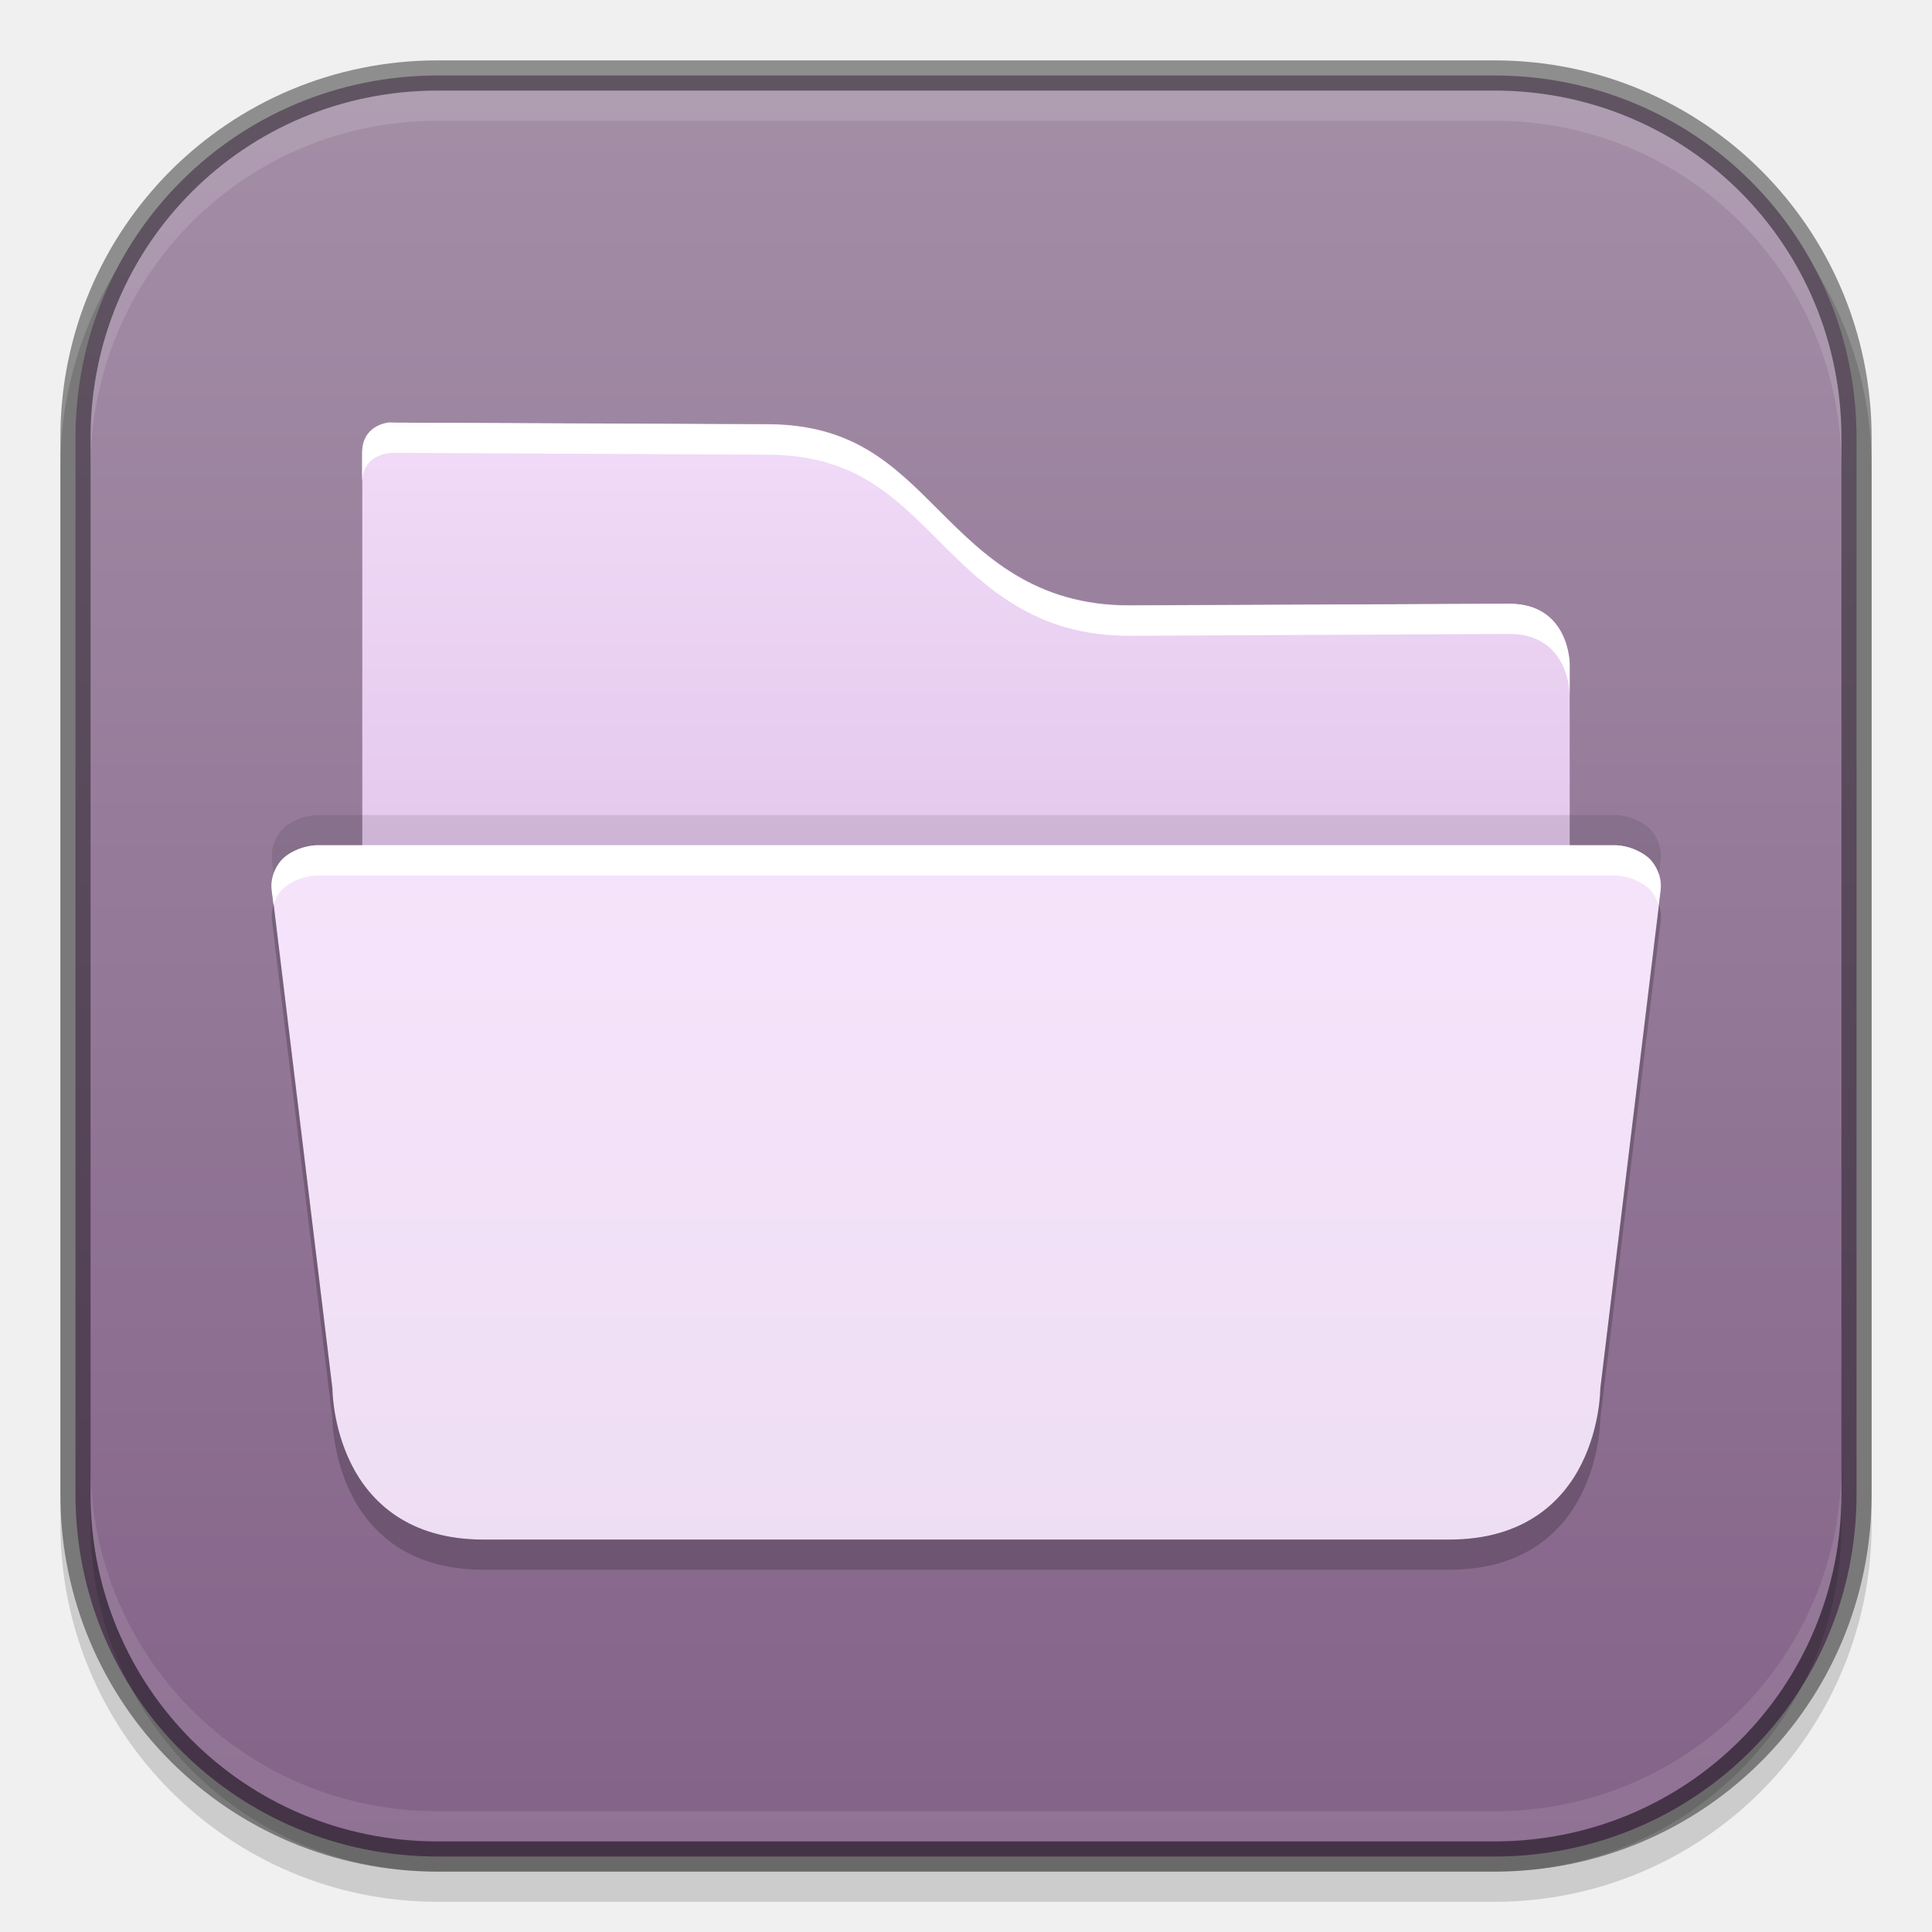
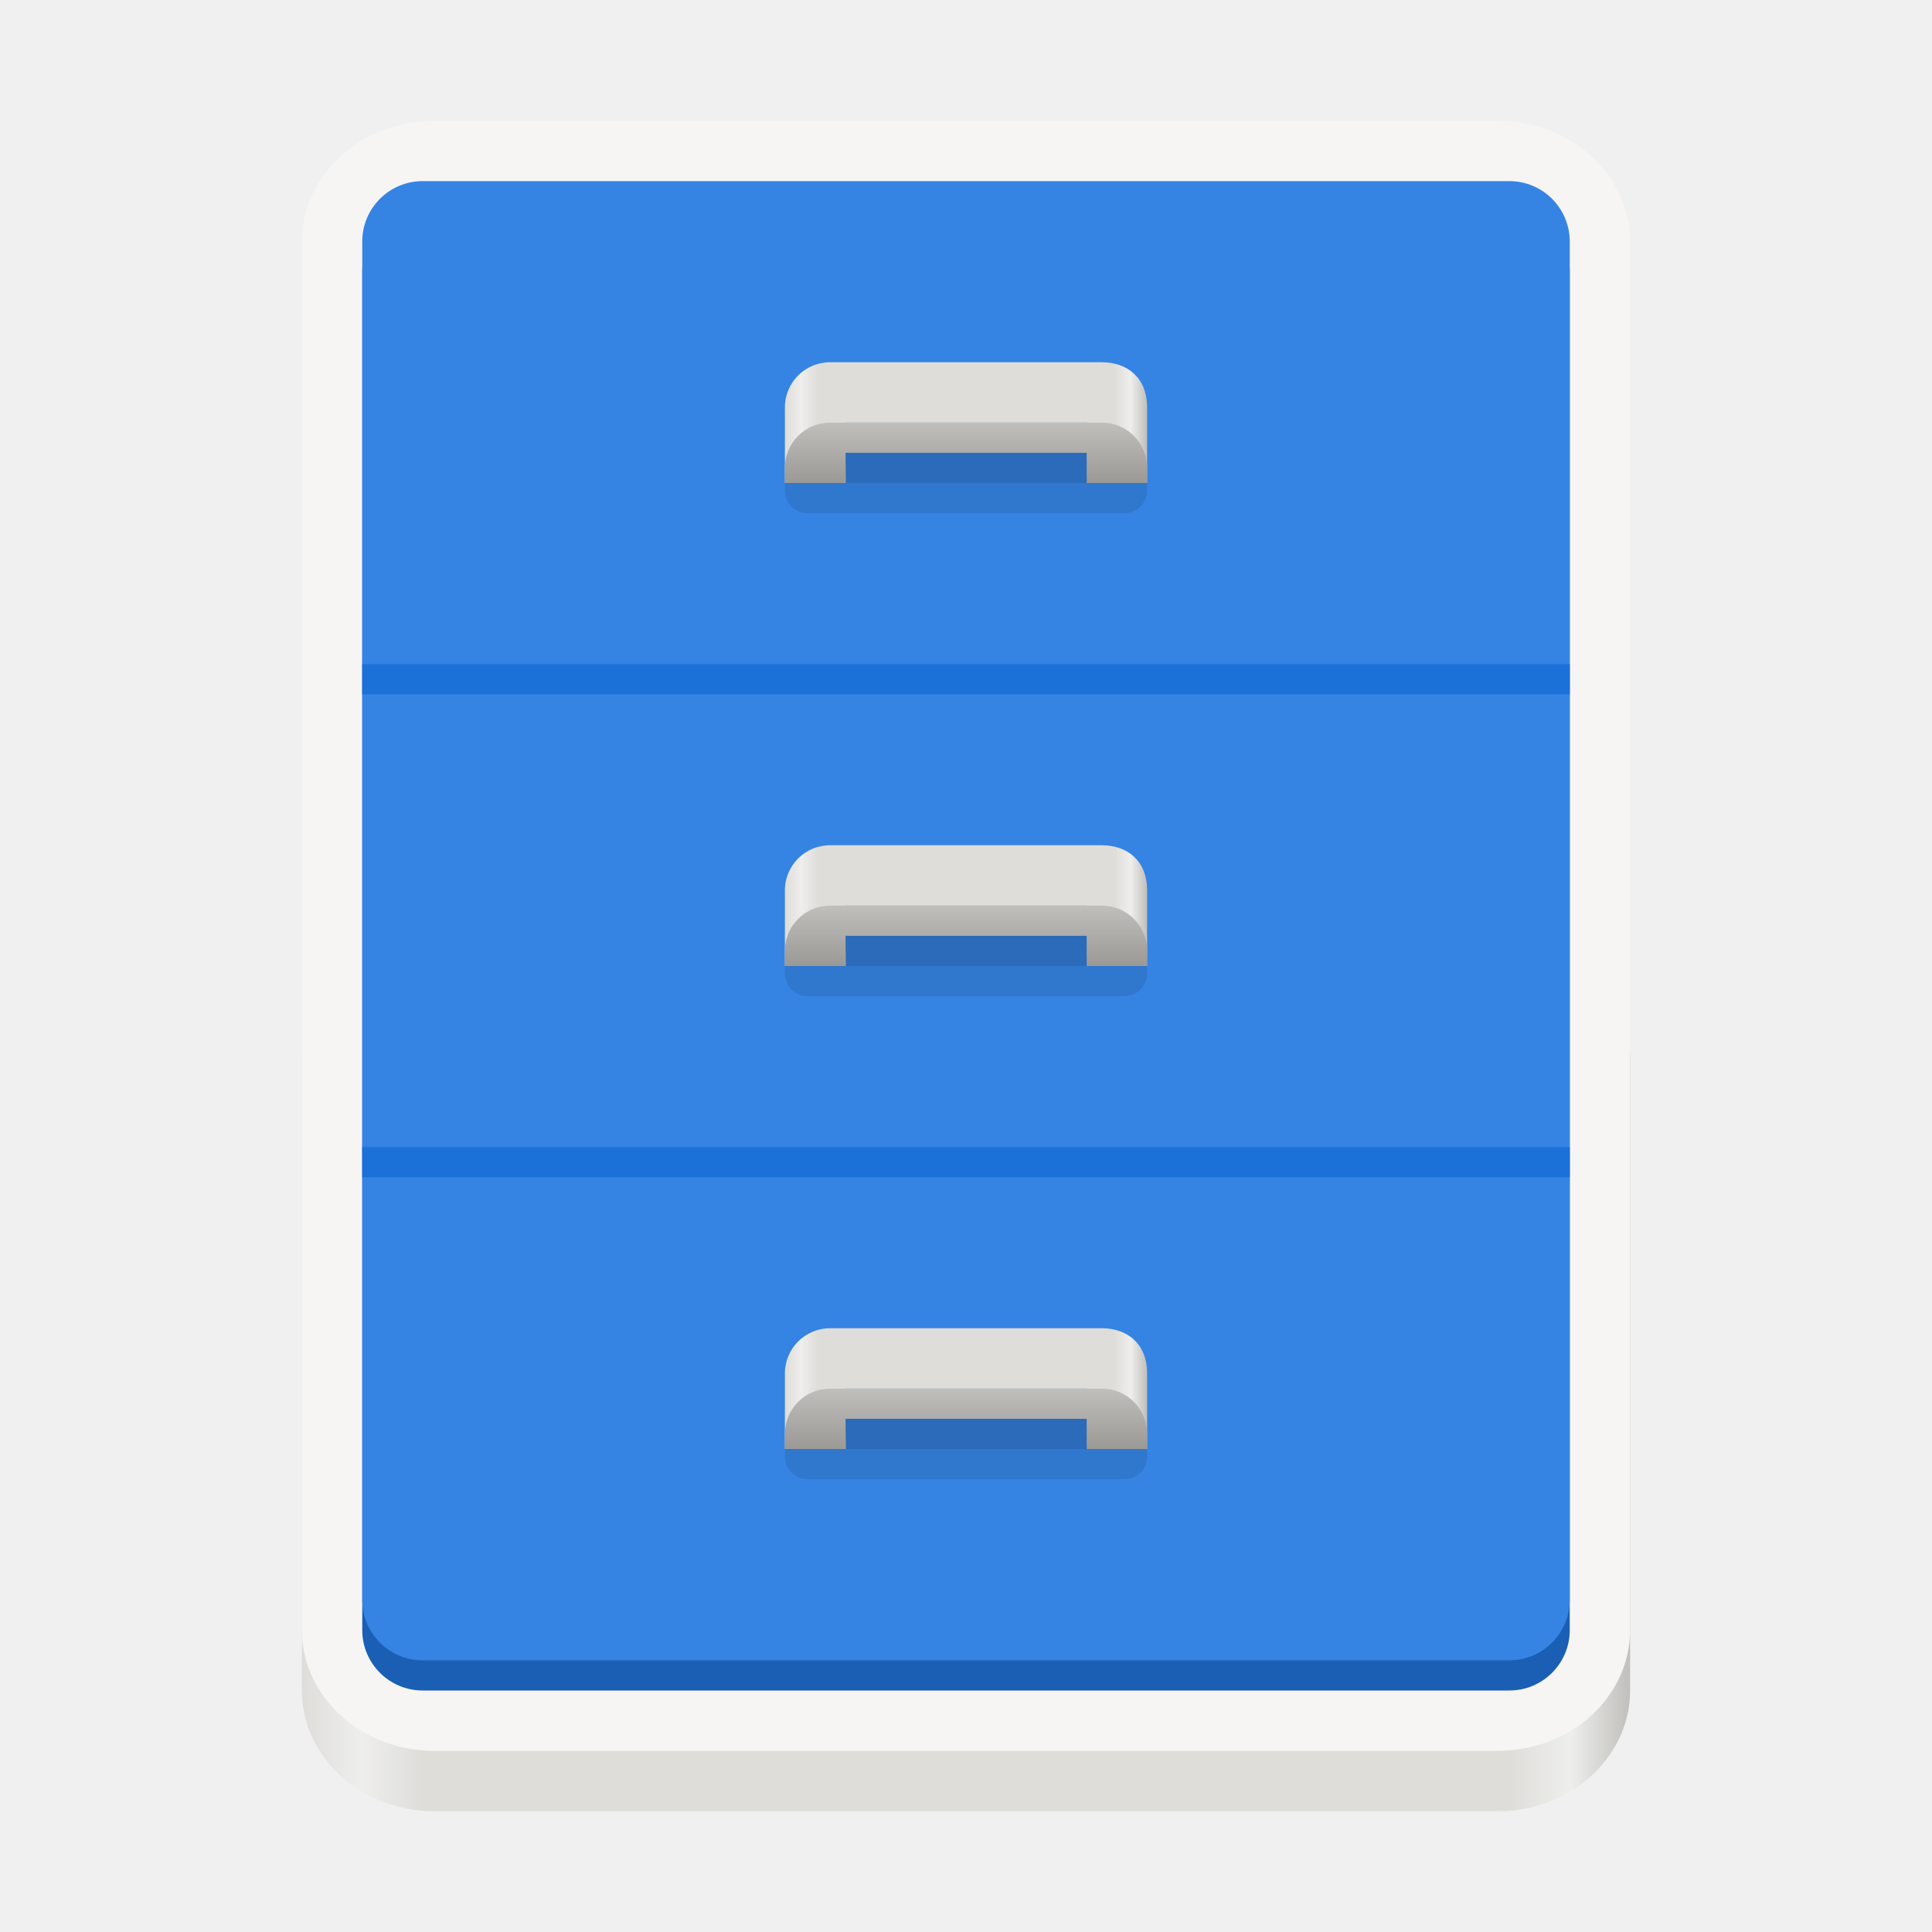
- <svg xmlns="http://www.w3.org/2000/svg" style="enable-background:new" height="64" width="64" version="1.0">
-   <defs>
-     <linearGradient id="linearGradient4002" x1="291" gradientUnits="userSpaceOnUse" y1="172" gradientTransform="matrix(0,-1,1,0,-140,352)" x2="349" y2="172">
-       <stop stop-color="#846389" offset="0" />
-       <stop stop-color="#a38ea6" offset="1" />
+ <svg xmlns="http://www.w3.org/2000/svg" xmlns:xlink="http://www.w3.org/1999/xlink" viewBox="0 0 128 128" style="display:inline;enable-background:new" version="1.0" id="svg11300" height="128" width="128">
+   <defs id="defs3">
+     <linearGradient id="linearGradient1245">
+       <stop id="stop1241" offset="0" style="stop-color:#9a9996;stop-opacity:1" />
+       <stop id="stop1243" offset="1" style="stop-color:#c0bfbc;stop-opacity:1" />
    </linearGradient>
-     <linearGradient id="linearGradient3202" x1="444" gradientUnits="userSpaceOnUse" y1="1044" gradientTransform="matrix(-2.625,0,0,2.625,1186.4,-2734.2)" x2="444" y2="1060">
-       <stop stop-color="#f8e6fe" offset="0" />
-       <stop stop-color="#d1addd" offset="1" />
+     <linearGradient id="linearGradient1697">
+       <stop style="stop-color:#deddda;stop-opacity:1" offset="0" id="stop1685" />
+       <stop id="stop1687" offset="0.045" style="stop-color:#eeeeec;stop-opacity:1" />
+       <stop style="stop-color:#deddda;stop-opacity:1" offset="0.091" id="stop1689" />
+       <stop id="stop1691" offset="0.909" style="stop-color:#deddda;stop-opacity:1" />
+       <stop style="stop-color:#eeeeec;stop-opacity:1" offset="0.955" id="stop1693" />
+       <stop style="stop-color:#c0bfbc;stop-opacity:1" offset="1" id="stop1695" />
    </linearGradient>
-     <linearGradient id="linearGradient3198" x1="441.74" gradientUnits="userSpaceOnUse" y1="1047.1" gradientTransform="matrix(2.625 0 0 2.625 -1123 -2729.5)" x2="441.74" y2="1060.8">
-       <stop stop-color="#f8e6fe" offset="0" />
-       <stop stop-color="#edddf2" offset="1" />
-     </linearGradient>
+     <linearGradient gradientUnits="userSpaceOnUse" y2="238" x2="108" y1="238" x1="20" id="linearGradient1049" xlink:href="#linearGradient1697" />
+     <linearGradient y2="238" x2="74" y1="238" x1="50" gradientTransform="translate(2,-22)" gradientUnits="userSpaceOnUse" id="linearGradient1185" xlink:href="#linearGradient1697" />
+     <linearGradient y2="200" x2="65" y1="204" x1="65" gradientUnits="userSpaceOnUse" id="linearGradient1348" xlink:href="#linearGradient1245" />
  </defs>
-   <rect opacity=".15" style="color:#bebebe;enable-background:accumulate" ry="12.5" height="60" width="60" y="3" x="2" />
-   <path style="color:#bebebe;enable-background:accumulate" fill="url(#linearGradient4002)" d="m14.5 2.5c-6.66 0-12 5.34-12 12v35c0 6.66 5.34 12 12 12h35c6.66 0 12-5.34 12-12v-35c0-6.66-5.34-12-12-12h-35z" />
-   <path opacity=".2" d="m12 16v30c0 5 5 5 5 5h30c5 0 5-5 5-5v-22s0-1 0-1c0 0 0-2-2-2l-12.563 0.05c-3.167 0.013-4.844-1.656-6.344-3.156s-2.823-2.833-5.656-2.844l-12.44-0.05s-1 0-1 1z" style="color:#000000;block-progression:tb;enable-background:accumulate;text-transform:none;text-indent:0" />
-   <path opacity=".2" d="m10.51 28s-0.367 0-0.75 0.188c-0.155 0.077-0.378 0.203-0.531 0.437-0.153 0.234-0.261 0.525-0.219 0.875l2.002 16.5s-0.002 1.247 0.625 2.5c0.618 1.235 1.886 2.5 4.375 2.5h32c2.489 0 3.757-1.265 4.375-2.5 0.627-1.253 0.625-2.5 0.625-2.5l2-16.5c0.043-0.35-0.065-0.641-0.219-0.875-0.153-0.234-0.376-0.36-0.531-0.437-0.387-0.194-0.75-0.188-0.75-0.188h-43.002z" style="color:#000000;block-progression:tb;enable-background:accumulate;text-transform:none;text-indent:0" />
-   <path opacity=".2" d="m10.51 29s-0.367 0-0.75 0.188c-0.155 0.077-0.378 0.203-0.531 0.437-0.153 0.234-0.261 0.525-0.219 0.875l2.002 16.5s-0.002 1.247 0.625 2.5c0.618 1.235 1.886 2.5 4.375 2.5h32c2.489 0 3.757-1.265 4.375-2.5 0.627-1.253 0.625-2.5 0.625-2.5l2-16.5c0.043-0.35-0.065-0.641-0.219-0.875-0.153-0.234-0.376-0.36-0.531-0.437-0.387-0.194-0.75-0.188-0.75-0.188h-43.002z" style="color:#000000;block-progression:tb;enable-background:accumulate;text-transform:none;text-indent:0" />
-   <path style="color:#000000;block-progression:tb;enable-background:accumulate;text-transform:none;text-indent:0" fill="url(#linearGradient3202)" d="m12 15v30c0 5 5 5 5 5h30c5 0 5-5 5-5v-22s0-1 0-1c0 0 0-2-2-2l-12.563 0.05c-3.167 0.013-4.844-1.656-6.344-3.156s-2.823-2.833-5.656-2.844l-12.437-0.05s-1 0-1 1z" />
-   <path opacity=".1" style="color:#000000;block-progression:tb;enable-background:accumulate;text-transform:none;text-indent:0" d="m10.51 27s-0.367 0-0.75 0.188c-0.155 0.077-0.378 0.203-0.531 0.437-0.153 0.234-0.261 0.525-0.219 0.875l2.002 16.5s-0.002 1.247 0.625 2.5c0.618 1.235 1.886 2.5 4.375 2.5h32c2.489 0 3.757-1.265 4.375-2.5 0.627-1.253 0.625-2.5 0.625-2.5l2-16.5c0.043-0.35-0.065-0.641-0.219-0.875-0.153-0.234-0.376-0.36-0.531-0.437-0.387-0.194-0.75-0.188-0.75-0.188h-43.002z" />
-   <path style="color:#000000;block-progression:tb;enable-background:accumulate;text-transform:none;text-indent:0" fill="url(#linearGradient3198)" d="m10.51 28s-0.367 0-0.75 0.188c-0.155 0.077-0.378 0.203-0.531 0.437-0.153 0.234-0.261 0.525-0.219 0.875l2.002 16.5s-0.002 1.247 0.625 2.5c0.618 1.235 1.886 2.5 4.375 2.5h32c2.489 0 3.757-1.265 4.375-2.5 0.627-1.253 0.625-2.5 0.625-2.5l2-16.5c0.043-0.35-0.065-0.641-0.219-0.875-0.153-0.234-0.376-0.36-0.531-0.437-0.387-0.194-0.75-0.188-0.75-0.188h-43.002z" />
-   <g fill="#fff">
-     <path d="m12.84 14c-0.281 0.047-0.844 0.25-0.844 1v1c0-1 1-1 1-1l12.438 0.062c2.833 0.011 4.156 1.344 5.656 2.844s3.177 3.169 6.344 3.156l12.562-0.062c2 0 2 2 2 2s-0-1 0-1c0 0 0-2-2-2l-12.562 0.062c-3.167 0.013-4.844-1.656-6.344-3.156s-2.823-2.832-5.656-2.844l-12.438-0.062s-0.062-0.016-0.156 0z" style="color:#000000;block-progression:tb;enable-background:accumulate;text-transform:none;text-indent:0" />
-     <path d="m10.5 28s-0.367 0-0.75 0.188c-0.155 0.077-0.378 0.203-0.531 0.437-0.153 0.234-0.261 0.525-0.219 0.875l0.062 0.469c0.041-0.119 0.091-0.245 0.156-0.344 0.153-0.234 0.377-0.36 0.531-0.437 0.383-0.188 0.75-0.188 0.75-0.188h43s0.363-0.006 0.75 0.188c0.155 0.077 0.378 0.204 0.531 0.438 0.065 0.099 0.116 0.225 0.156 0.344l0.063-0.469c0.042-0.35-0.065-0.641-0.219-0.875-0.153-0.234-0.376-0.36-0.531-0.437-0.387-0.194-0.75-0.188-0.75-0.188h-43z" style="color:#000000;block-progression:tb;enable-background:accumulate;text-transform:none;text-indent:0" />
-     <path opacity="0.13" style="color:#bebebe;enable-background:accumulate" d="m14.5 3c-6.388 0-11.5 5.112-11.5 11.5v1c0-6.388 5.112-11.5 11.5-11.5h35c6.388 0 11.5 5.112 11.5 11.5v-1c0-6.388-5.112-11.5-11.5-11.5h-35z" />
+   <g transform="translate(0,-172)" style="display:inline" id="layer1">
+     <g style="display:inline" id="layer9">
+       <g transform="matrix(0.25,0,0,-0.25,-6,217)" id="g15447-1" />
+       <g id="g1207">
+         <rect ry="8.018" rx="8.773" y="234" x="20" height="58" width="88" id="rect1041" style="opacity:1;vector-effect:none;fill:url(#linearGradient1049);fill-opacity:1;stroke:none;stroke-width:0.012px;stroke-linecap:butt;stroke-linejoin:miter;stroke-miterlimit:4;stroke-dasharray:none;stroke-dashoffset:0;stroke-opacity:1;marker:none;marker-start:none;marker-mid:none;marker-end:none;paint-order:normal" />
+         <rect style="opacity:1;vector-effect:none;fill:#f6f5f4;fill-opacity:1;stroke:none;stroke-width:0.012px;stroke-linecap:butt;stroke-linejoin:miter;stroke-miterlimit:4;stroke-dasharray:none;stroke-dashoffset:0;stroke-opacity:1;marker:none;marker-start:none;marker-mid:none;marker-end:none;paint-order:normal" id="rect15435-6" width="88" height="108" x="20" y="180" rx="8.773" ry="8.018" />
+         <rect ry="4.002" rx="4" y="186" x="24" height="98" width="80" id="rect1167" style="display:inline;opacity:1;vector-effect:none;fill:#1a5fb4;fill-opacity:1;stroke:none;stroke-width:0.012px;stroke-linecap:butt;stroke-linejoin:miter;stroke-miterlimit:4;stroke-dasharray:none;stroke-dashoffset:0;stroke-opacity:1;marker:none;marker-start:none;marker-mid:none;marker-end:none;paint-order:normal;enable-background:new" />
+         <rect style="display:inline;opacity:1;vector-effect:none;fill:#3584e4;fill-opacity:1;stroke:none;stroke-width:0.012px;stroke-linecap:butt;stroke-linejoin:miter;stroke-miterlimit:4;stroke-dasharray:none;stroke-dashoffset:0;stroke-opacity:1;marker:none;marker-start:none;marker-mid:none;marker-end:none;paint-order:normal;enable-background:new" id="rect15441-8" width="80" height="98" x="24" y="184" rx="4" ry="4.002" />
+         <rect style="display:inline;opacity:1;vector-effect:none;fill:#1c71d8;fill-opacity:1;stroke:none;stroke-width:0.012px;stroke-linecap:butt;stroke-linejoin:miter;stroke-miterlimit:4;stroke-dasharray:none;stroke-dashoffset:0;stroke-opacity:1;marker:none;marker-start:none;marker-mid:none;marker-end:none;paint-order:normal;enable-background:new" id="rect15443-6" width="80" height="2" x="24" y="216" rx="0" ry="0" />
+         <rect style="display:inline;opacity:1;vector-effect:none;fill:#1c71d8;fill-opacity:1;stroke:none;stroke-width:0.012px;stroke-linecap:butt;stroke-linejoin:miter;stroke-miterlimit:4;stroke-dasharray:none;stroke-dashoffset:0;stroke-opacity:1;marker:none;marker-start:none;marker-mid:none;marker-end:none;paint-order:normal;enable-background:new" id="rect15461-2" width="80" height="2" x="24" y="248" rx="0" ry="0" />
+         <g id="g1088">
+           <path id="path26035" d="m 55,196 h 18 c 1.662,0 3,1 3,3 v 5 H 72.031 L 72,200 H 56 l 0.031,4 H 52 v -5 c 0,-1.662 1.338,-3 3,-3 z" style="opacity:1;vector-effect:none;fill:url(#linearGradient1185);fill-opacity:1;stroke:none;stroke-width:0.012px;stroke-linecap:butt;stroke-linejoin:miter;stroke-miterlimit:4;stroke-dasharray:none;stroke-dashoffset:0;stroke-opacity:1;marker:none;marker-start:none;marker-mid:none;marker-end:none;paint-order:normal" />
+           <rect style="opacity:0.1;fill:#000000;fill-opacity:1;stroke:none;stroke-width:4;stroke-linecap:butt;stroke-linejoin:miter;stroke-miterlimit:4;stroke-dasharray:none;stroke-dashoffset:0;stroke-opacity:1" id="rect1059" width="24" height="4" x="52" y="202" ry="1.5" />
+           <path style="opacity:1;fill:url(#linearGradient1348);fill-opacity:1;stroke:none;stroke-width:4;stroke-linecap:butt;stroke-linejoin:miter;stroke-miterlimit:4;stroke-dasharray:none;stroke-dashoffset:0;stroke-opacity:1" d="m 55,200 c -1.662,0 -3,1.338 -3,3 v 1 h 4 v -2 h 16 v 2 h 4 v -1 c 0,-1.662 -1.338,-3 -3,-3 z" id="rect1061" />
+           <rect y="202" x="56" height="2" width="16" id="rect1189" style="opacity:0.1;fill:#000000;fill-opacity:1;stroke:none;stroke-width:4;stroke-linecap:butt;stroke-linejoin:miter;stroke-miterlimit:4;stroke-dasharray:none;stroke-dashoffset:0;stroke-opacity:1" />
+         </g>
+         <use x="0" y="0" xlink:href="#g1088" id="use1090" transform="translate(0,32)" width="100%" height="100%" />
+         <use height="100%" width="100%" transform="translate(0,64)" id="use1092" xlink:href="#g1088" y="0" x="0" />
+       </g>
+     </g>
  </g>
-   <path opacity="0.13" d="m49.5 62c6.388 0 11.5-5.112 11.5-11.5v-1c0 6.388-5.112 11.5-11.5 11.5h-35c-6.388 0-11.5-5.112-11.5-11.5v1c0 6.388 5.112 11.5 11.5 11.5h35z" style="color:#bebebe;enable-background:accumulate" />
-   <path opacity=".1" style="color:#bebebe;enable-background:accumulate" d="m14.5 61c-6.388 0-11.5-5.112-11.5-11.5v-1c0 6.388 5.112 11.5 11.5 11.5h35c6.388 0 11.5-5.112 11.5-11.5v1c0 6.388-5.112 11.5-11.5 11.5h-35z" fill="#fff" />
-   <path opacity="0.41" style="color:#bebebe;enable-background:accumulate" d="m14.5 2c-6.925 0-12.5 5.575-12.5 12.5v35c0 6.925 5.575 12.5 12.5 12.5h35c6.925 0 12.5-5.575 12.5-12.5v-35c0-6.925-5.575-12.5-12.5-12.5h-35zm0 1h35c6.388 0 11.5 5.112 11.5 11.5v35c0 6.388-5.112 11.5-11.5 11.5h-35c-6.388 0-11.5-5.112-11.5-11.5v-35c0-6.388 5.112-11.5 11.5-11.5z" />
</svg>
